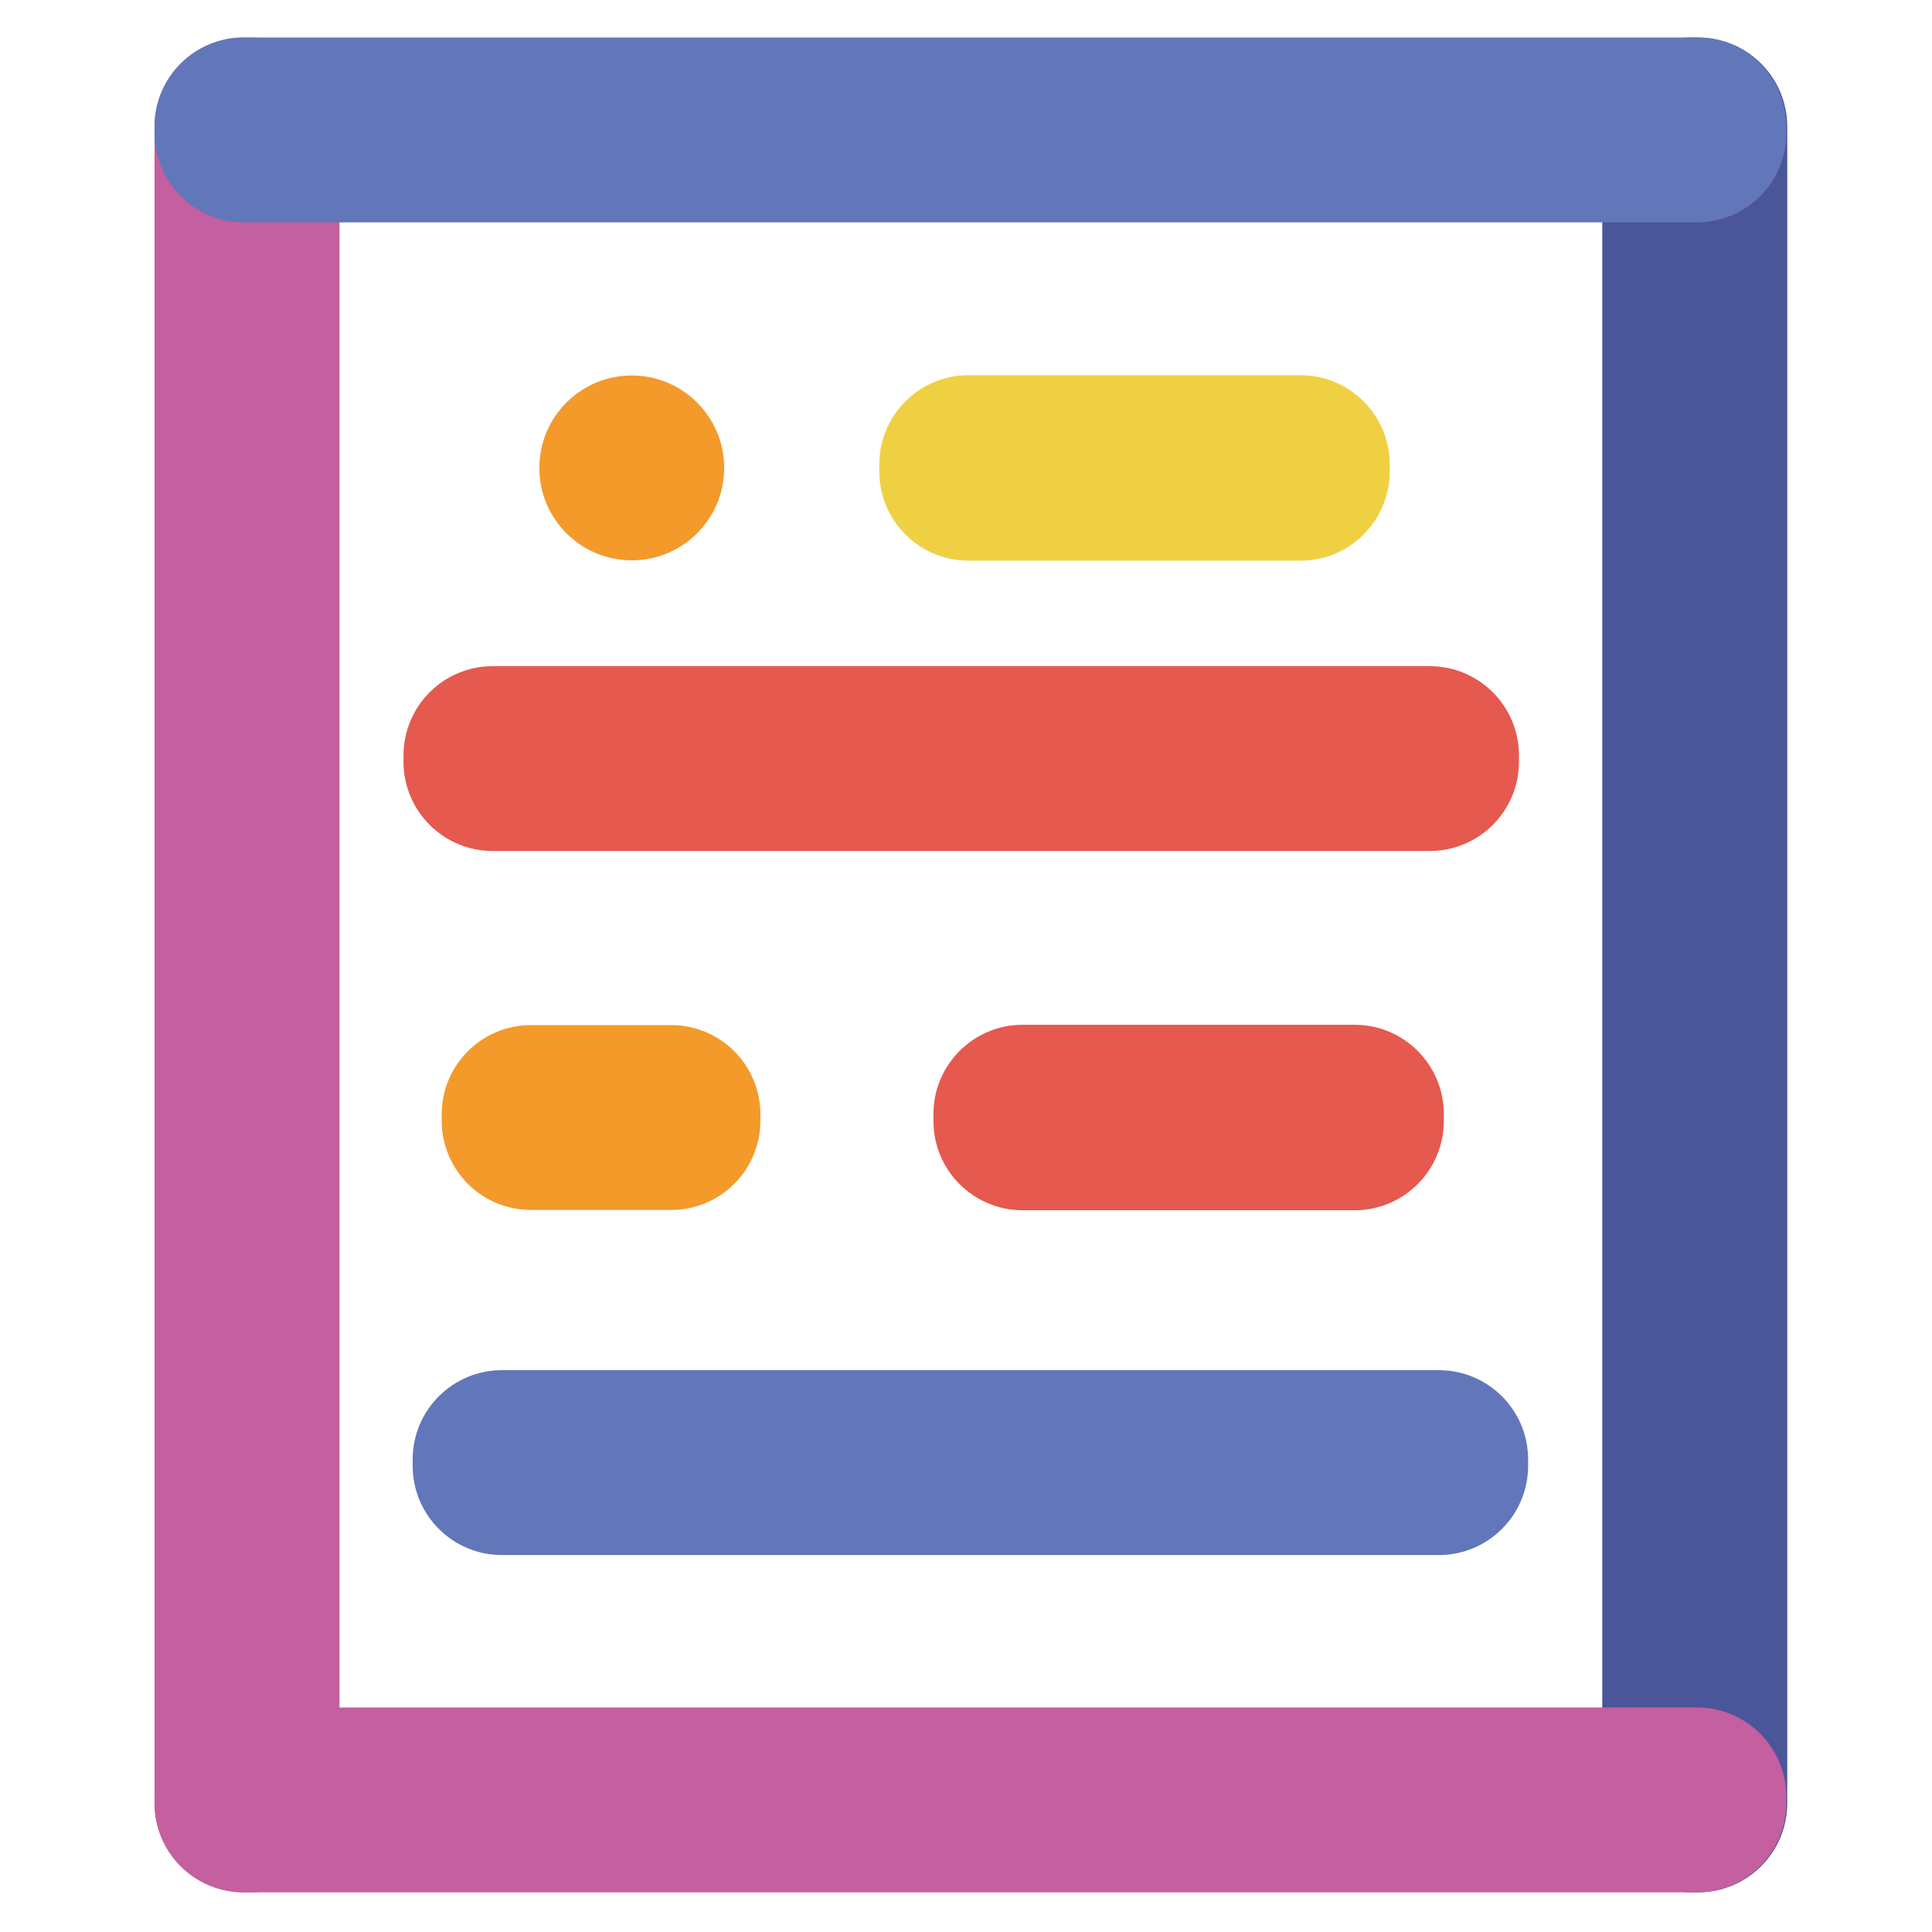
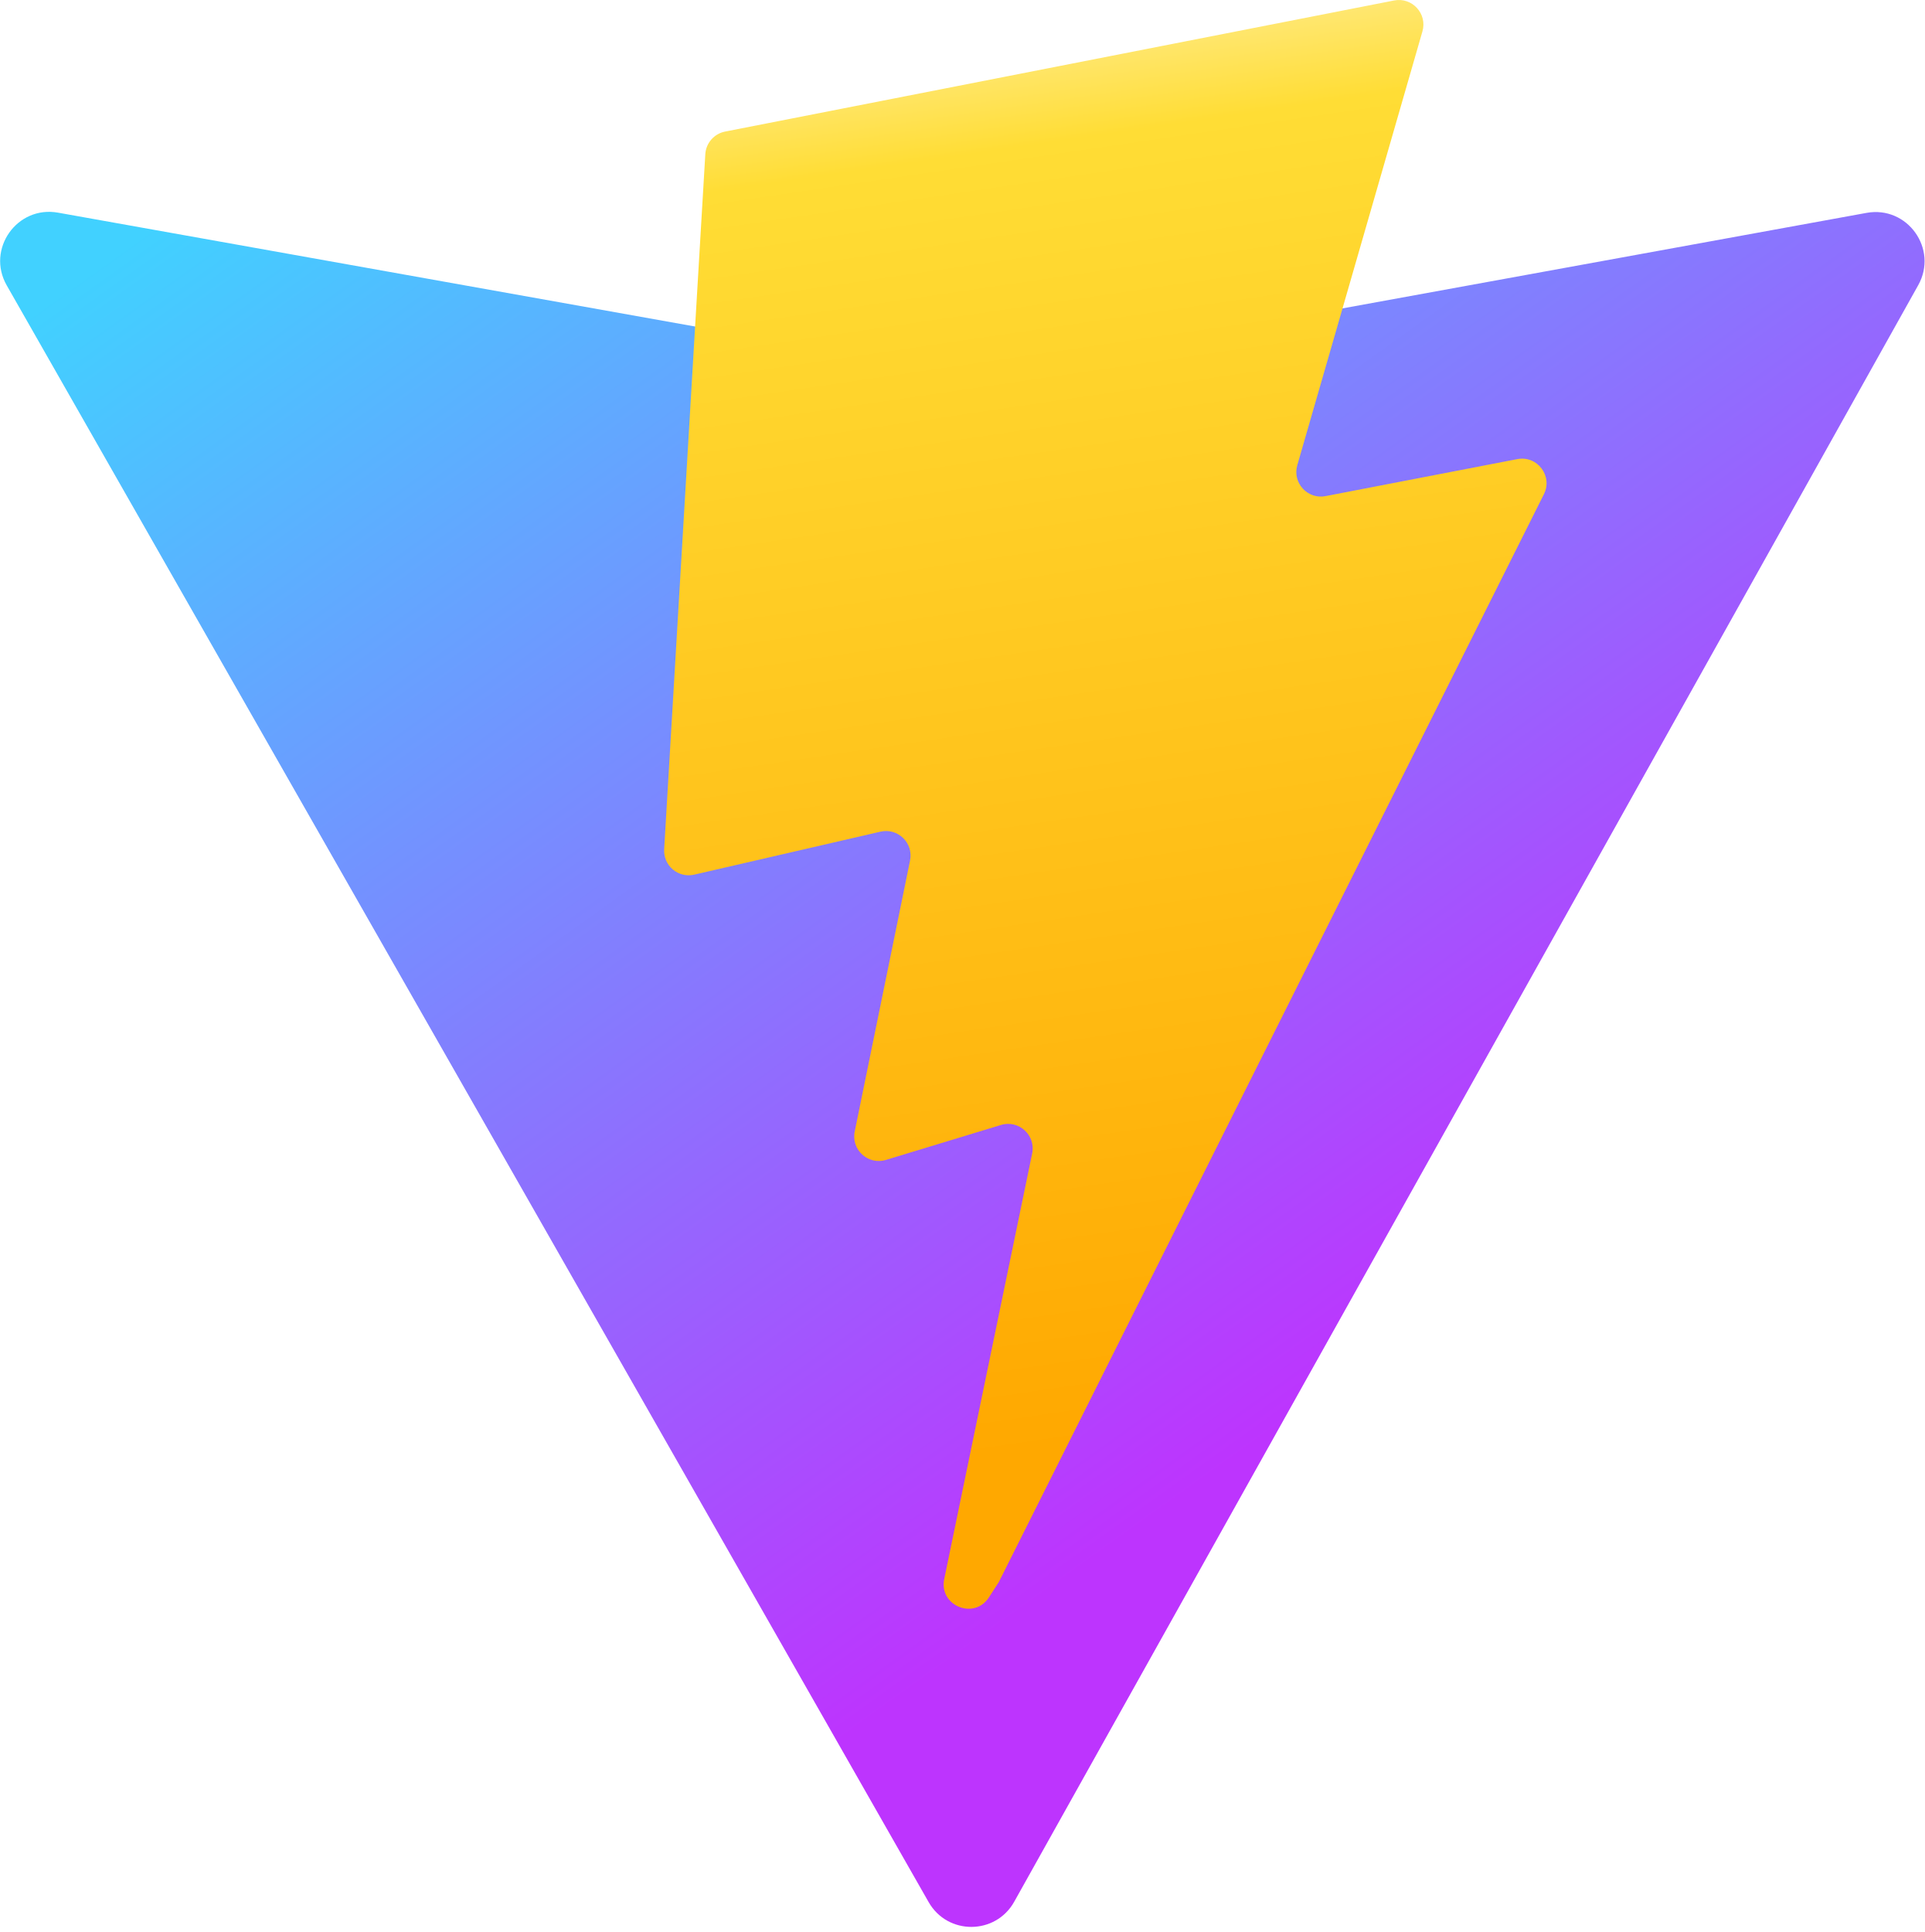
- <svg xmlns="http://www.w3.org/2000/svg" width="800px" height="800px" viewBox="0 0 1024 1024" class="icon" version="1.1">
-   <path d="M899.984 19.873h-3.452c-26.123 0-47.296 21.172-47.296 47.296v888.508c0 26.127 21.173 47.298 47.296 47.298h3.452c26.119 0 47.297-21.171 47.297-47.298V67.169c0-26.124-21.177-47.296-47.297-47.296z" fill="#4A5699" />
-   <path d="M132.643 19.873h-3.449c-26.12 0-47.296 21.172-47.296 47.296v888.508c0 26.127 21.177 47.298 47.296 47.298h3.449c26.123 0 47.299-21.171 47.299-47.298V67.169c0-26.124-21.176-47.296-47.299-47.296z" fill="#C45FA0" />
-   <path d="M899.463 19.873H129.194c-26.12 0-47.296 21.172-47.296 47.296v3.377c0 26.12 21.177 47.299 47.296 47.299h770.269c26.123 0 47.296-21.179 47.296-47.299v-3.377c0-26.124-21.173-47.296-47.296-47.296z" fill="#6277BA" />
-   <path d="M899.463 905.006H129.194c-26.12 0-47.296 21.17-47.296 47.29v3.381c0 26.127 21.177 47.298 47.296 47.298h770.269c26.123 0 47.296-21.171 47.296-47.298v-3.381c0-26.12-21.173-47.29-47.296-47.29z" fill="#C45FA0" />
-   <path d="M717.962 543.153H542.047c-26.121 0-47.298 21.175-47.298 47.297v3.724c0 26.123 21.177 47.293 47.298 47.293h175.915c26.121 0 47.297-21.17 47.297-47.293v-3.724c0-26.122-21.176-47.297-47.297-47.297z" fill="#E5594F" />
-   <path d="M689.268 198.849H513.355c-26.122 0-47.298 21.175-47.298 47.297v3.722c0 26.12 21.176 47.297 47.298 47.297h175.912c26.122 0 47.298-21.177 47.298-47.297v-3.722c0-26.122-21.175-47.297-47.297-47.297z" fill="#F0D043" />
-   <path d="M757.789 353.081H261.17c-26.121 0-47.297 21.172-47.297 47.296v3.377c0 26.121 21.177 47.299 47.297 47.299h496.619c26.121 0 47.296-21.178 47.296-47.299v-3.377c0-26.125-21.175-47.296-47.296-47.296z" fill="#E5594F" />
-   <path d="M762.638 726.225h-496.62c-26.12 0-47.294 21.18-47.294 47.301v3.377c0 26.12 21.174 47.3 47.294 47.3h496.62c26.122 0 47.296-21.18 47.296-47.3v-3.377c0-26.122-21.174-47.301-47.296-47.301z" fill="#6277BA" />
-   <path d="M355.734 543.328H281.41c-26.122 0-47.297 21.17-47.297 47.293v3.378c0 26.118 21.175 47.297 47.297 47.297h74.324c26.123 0 47.296-21.179 47.296-47.297v-3.378c0-26.123-21.174-47.293-47.296-47.293z" fill="#F39A2B" />
-   <path d="M334.85 248.006m-48.986 0a48.986 48.986 0 1 0 97.972 0 48.986 48.986 0 1 0-97.972 0Z" fill="#F39A2B" />
+ <svg xmlns="http://www.w3.org/2000/svg" aria-hidden="true" role="img" class="iconify iconify--logos" width="31.88" height="32" preserveAspectRatio="xMidYMid meet" viewBox="0 0 256 257">
+   <defs>
+     <linearGradient id="IconifyId1813088fe1fbc01fb466" x1="-.828%" x2="57.636%" y1="7.652%" y2="78.411%">
+       <stop offset="0%" stop-color="#41D1FF" />
+       <stop offset="100%" stop-color="#BD34FE" />
+     </linearGradient>
+     <linearGradient id="IconifyId1813088fe1fbc01fb467" x1="43.376%" x2="50.316%" y1="2.242%" y2="89.03%">
+       <stop offset="0%" stop-color="#FFEA83" />
+       <stop offset="8.333%" stop-color="#FFDD35" />
+       <stop offset="100%" stop-color="#FFA800" />
+     </linearGradient>
+   </defs>
+   <path fill="url(#IconifyId1813088fe1fbc01fb466)" d="M255.153 37.938L134.897 252.976c-2.483 4.44-8.862 4.466-11.382.048L.875 37.958c-2.746-4.814 1.371-10.646 6.827-9.67l120.385 21.517a6.537 6.537 0 0 0 2.322-.004l117.867-21.483c5.438-.991 9.574 4.796 6.877 9.62Z" />
+   <path fill="url(#IconifyId1813088fe1fbc01fb467)" d="M185.432.063L96.44 17.501a3.268 3.268 0 0 0-2.634 3.014l-5.474 92.456a3.268 3.268 0 0 0 3.997 3.378l24.777-5.718c2.318-.535 4.413 1.507 3.936 3.838l-7.361 36.047c-.495 2.426 1.782 4.5 4.151 3.78l15.304-4.649c2.372-.72 4.652 1.36 4.15 3.788l-11.698 56.621c-.732 3.542 3.979 5.473 5.943 2.437l1.313-2.028l72.516-144.72c1.215-2.423-.88-5.186-3.54-4.672l-25.505 4.922c-2.396.462-4.435-1.77-3.759-4.114l16.646-57.705c.677-2.35-1.37-4.583-3.769-4.113Z" />
</svg>
